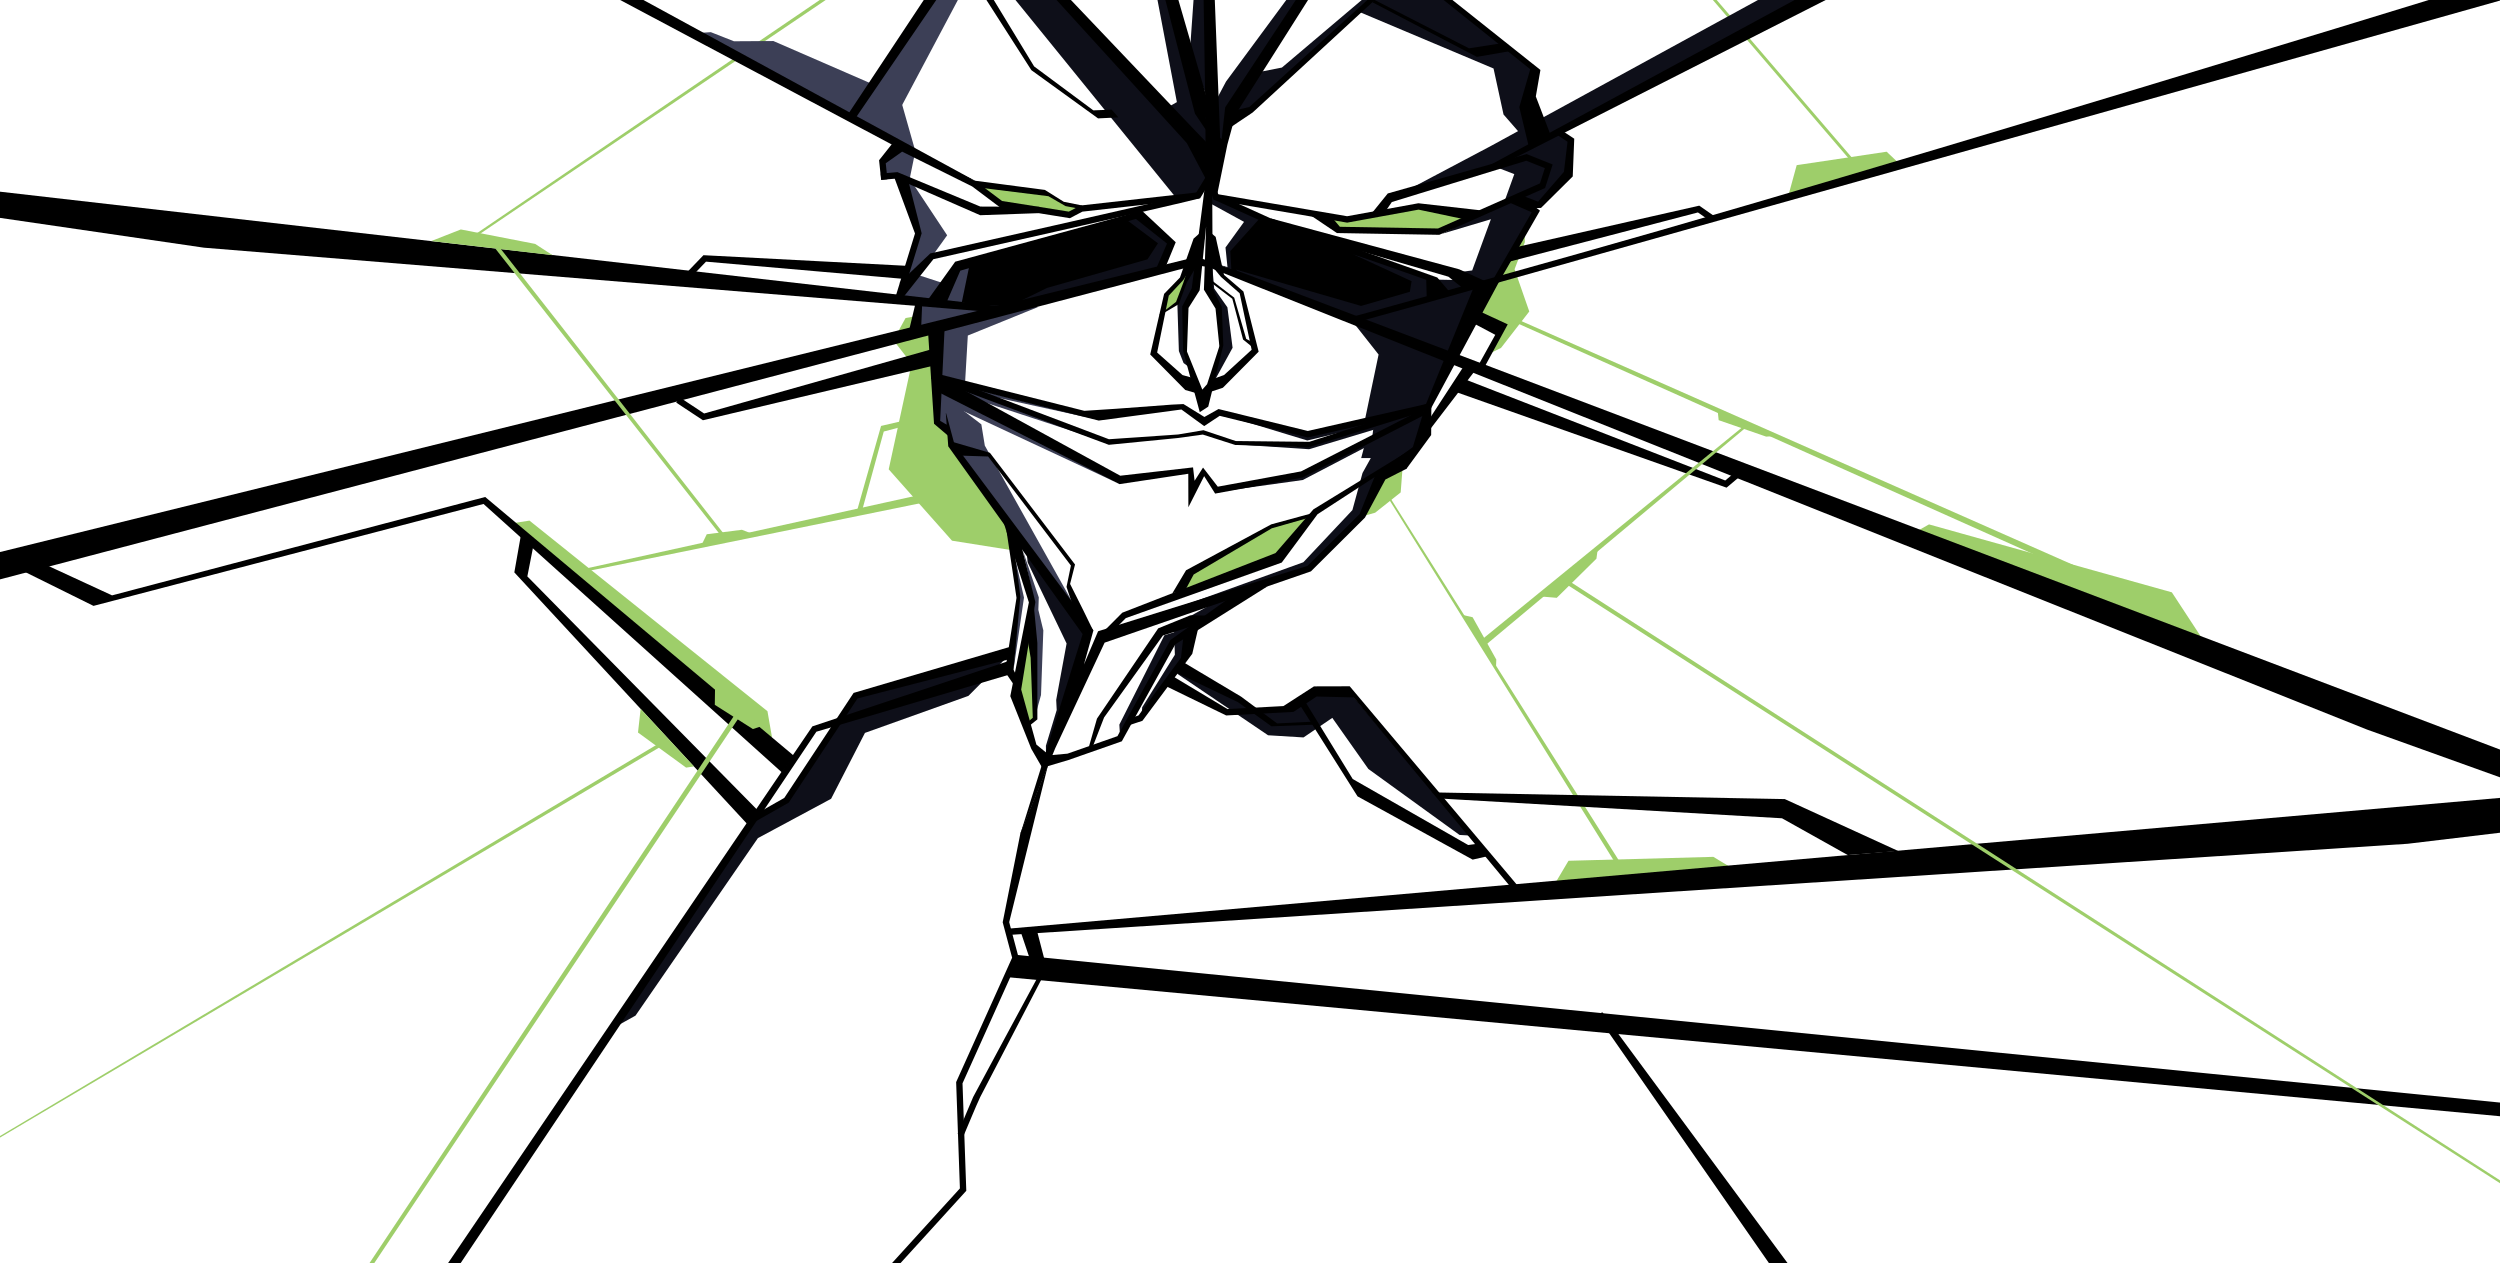
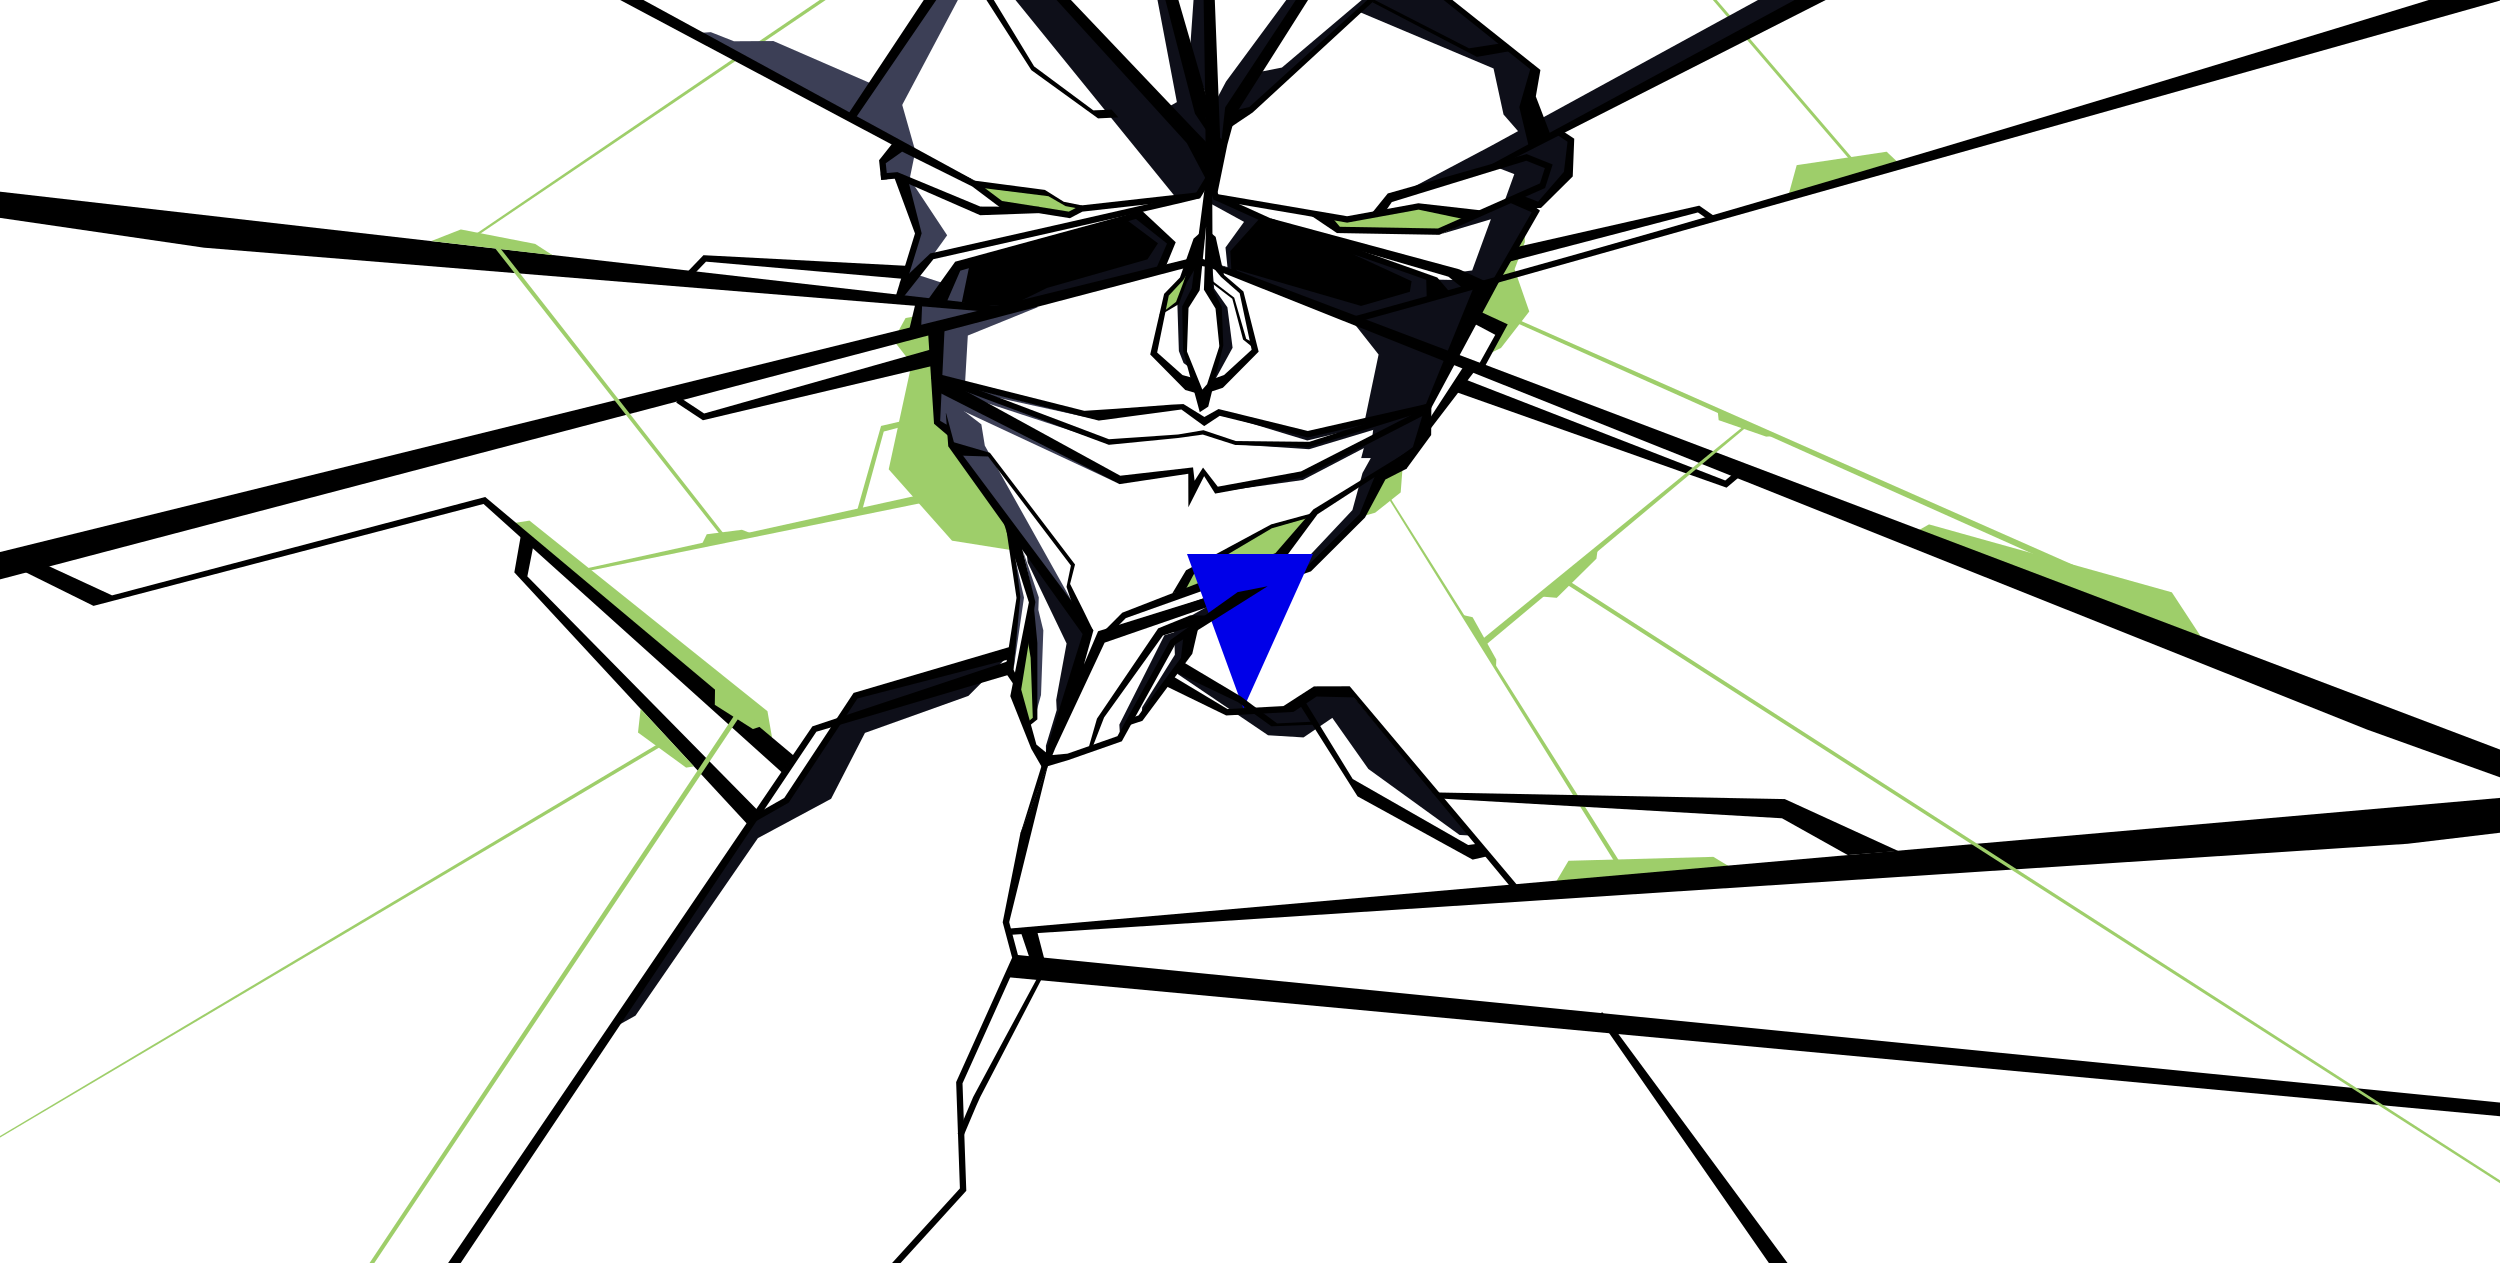
<svg xmlns="http://www.w3.org/2000/svg" width="1980" height="1000" viewBox="0 0 523.875 264.583" version="1.1" id="svg5">
  <defs id="defs2" />
  <g id="layer9" style="display:inline" ref="bottom_green">
    <path style="font-variation-settings:normal;opacity:1;vector-effect:none;fill:#9ece6a;fill-opacity:1;stroke:none;stroke-width:1.323;stroke-linecap:butt;stroke-linejoin:miter;stroke-miterlimit:4;stroke-dasharray:none;stroke-dashoffset:0;stroke-opacity:1;-inkscape-stroke:none;stop-color:#000000;stop-opacity:1" d="m 191.897,66.255 -2.135,0.388 -2.559,4.648 3.835,4.906 -4.81,22.153 13.267,14.951 12.531,1.993 -0.867,-6.181 -12.23,-16.092 -0.187,-3.022 -2.455,-1.709 -0.627,-20.132 -3.93,1.093 z" id="path85822" />
    <path style="font-variation-settings:normal;opacity:1;vector-effect:none;fill:#9ece6a;fill-opacity:1;stroke:none;stroke-width:1.323;stroke-linecap:butt;stroke-linejoin:miter;stroke-miterlimit:4;stroke-dasharray:none;stroke-dashoffset:0;stroke-opacity:1;-inkscape-stroke:none;stop-color:#000000;stop-opacity:1" d="m 107.399,109.645 3.552,-0.551 49.872,39.941 0.95,5.466 -2.843,0.139 z" id="path88011" />
    <path style="font-variation-settings:normal;opacity:1;vector-effect:none;fill:#9ece6a;fill-opacity:1;stroke:none;stroke-width:1.323;stroke-linecap:butt;stroke-linejoin:miter;stroke-miterlimit:4;stroke-dasharray:none;stroke-dashoffset:0;stroke-opacity:1;-inkscape-stroke:none;stop-color:#000000;stop-opacity:1" d="m 192.03,103.865 -69.778,15.38 1.137,0.377 70.355,-14.354 z" id="path88013" />
    <path style="font-variation-settings:normal;opacity:1;vector-effect:none;fill:#9ece6a;fill-opacity:1;stroke:none;stroke-width:1.323;stroke-linecap:butt;stroke-linejoin:miter;stroke-miterlimit:4;stroke-dasharray:none;stroke-dashoffset:0;stroke-opacity:1;-inkscape-stroke:none;stop-color:#000000;stop-opacity:1" d="m 319.501,48.418 -9.636,17.194 5.603,2.57 -3.08,5.776 2.139,-1.043 5.933,-7.645 -3.083,-8.842 2.153,-5.672 z" id="path90638" />
    <path style="font-variation-settings:normal;opacity:1;vector-effect:none;fill:#9ece6a;fill-opacity:1;stroke:none;stroke-width:1.323;stroke-linecap:butt;stroke-linejoin:miter;stroke-miterlimit:4;stroke-dasharray:none;stroke-dashoffset:0;stroke-opacity:1;-inkscape-stroke:none;stop-color:#000000;stop-opacity:1" d="m 400.972,111.714 3.252,-1.827 50.888,14.236 8.248,12.583 z" id="path90640" />
    <path style="font-variation-settings:normal;opacity:1;vector-effect:none;fill:#9ece6a;fill-opacity:1;stroke:none;stroke-width:1.323;stroke-linecap:butt;stroke-linejoin:miter;stroke-miterlimit:4;stroke-dasharray:none;stroke-dashoffset:0;stroke-opacity:1;-inkscape-stroke:none;stop-color:#000000;stop-opacity:1" d="M 317.986,66.923 438.057,119.971 428.97,117.409 317.491,67.534 Z" id="path90642" />
    <path style="font-variation-settings:normal;opacity:1;vector-effect:none;fill:#9ece6a;fill-opacity:1;stroke:none;stroke-width:1.323;stroke-linecap:butt;stroke-linejoin:miter;stroke-miterlimit:4;stroke-dasharray:none;stroke-dashoffset:0;stroke-opacity:1;-inkscape-stroke:none;stop-color:#000000;stop-opacity:1" d="m 189.015,88.227 -4.388,1.026 -5.101,17.994 1.122,-0.257 4.544,-16.564 3.683,-0.97 z" id="path90757" />
    <path style="font-variation-settings:normal;opacity:1;vector-effect:none;fill:#9ece6a;fill-opacity:1;stroke:none;stroke-width:1.323;stroke-linecap:butt;stroke-linejoin:miter;stroke-miterlimit:4;stroke-dasharray:none;stroke-dashoffset:0;stroke-opacity:1;-inkscape-stroke:none;stop-color:#000000;stop-opacity:1" d="m 285.427,108.201 4.292,-8.491 4.206,-1.879 -0.413,5.353 -5.357,4.259 z" id="path92800" />
    <path style="font-variation-settings:normal;opacity:1;vector-effect:none;fill:#9ece6a;fill-opacity:1;stroke:none;stroke-width:1.323;stroke-linecap:butt;stroke-linejoin:miter;stroke-miterlimit:4;stroke-dasharray:none;stroke-dashoffset:0;stroke-opacity:1;-inkscape-stroke:none;stop-color:#000000;stop-opacity:1" d="m 325.604,185.556 37.605,-3.476 -4.18,-2.528 -30.351,0.824 z" id="path92802" />
    <path style="font-variation-settings:normal;opacity:1;vector-effect:none;fill:#9ece6a;fill-opacity:1;stroke:none;stroke-width:1.323;stroke-linecap:butt;stroke-linejoin:miter;stroke-miterlimit:4;stroke-dasharray:none;stroke-dashoffset:0;stroke-opacity:1;-inkscape-stroke:none;stop-color:#000000;stop-opacity:1" d="m 290.393,103.552 48.101,77.314 1.005,-0.135 -48.828,-77.431 z" id="path92804" />
    <path style="font-variation-settings:normal;opacity:1;vector-effect:none;fill:#9ece6a;fill-opacity:1;stroke:none;stroke-width:1.323;stroke-linecap:butt;stroke-linejoin:miter;stroke-miterlimit:4;stroke-dasharray:none;stroke-dashoffset:0;stroke-opacity:1;-inkscape-stroke:none;stop-color:#000000;stop-opacity:1" d="m 278.353,45.589 2.147,2.51 20.836,0.278 5.892,-2.465 -9.714,-2.536 -15.753,2.725 z" id="path112173" />
    <path style="font-variation-settings:normal;opacity:1;vector-effect:none;fill:#9ece6a;fill-opacity:1;stroke:none;stroke-width:1.323;stroke-linecap:butt;stroke-linejoin:miter;stroke-miterlimit:4;stroke-dasharray:none;stroke-dashoffset:0;stroke-opacity:1;-inkscape-stroke:none;stop-color:#000000;stop-opacity:1" d="m 226.107,43.434 -3.109,-0.733 -3.698,-2.171 -14.502,-1.787 5.07,4.084 14.163,1.874 z" id="path114037" />
    <path style="font-variation-settings:normal;opacity:1;vector-effect:none;fill:#9ece6a;fill-opacity:1;stroke:none;stroke-width:1.323;stroke-linecap:butt;stroke-linejoin:miter;stroke-miterlimit:4;stroke-dasharray:none;stroke-dashoffset:0;stroke-opacity:1;-inkscape-stroke:none;stop-color:#000000;stop-opacity:1" d="m 243.783,65.082 0.724,-3.468 3.305,-3.17 1.158,-1.904 -2.268,7.054 -2.942,1.908 z" id="path114152" />
    <path style="font-variation-settings:normal;opacity:1;vector-effect:none;fill:#9ece6a;fill-opacity:1;stroke:none;stroke-width:1.323;stroke-linecap:butt;stroke-linejoin:miter;stroke-miterlimit:4;stroke-dasharray:none;stroke-dashoffset:0;stroke-opacity:1;-inkscape-stroke:none;stop-color:#000000;stop-opacity:1" d="m 215.8,132.302 -2.575,12.627 2.18,6.723 1.587,-1.171 -0.301,-13.282 z" id="path115047" />
    <path style="font-variation-settings:normal;opacity:1;vector-effect:none;fill:#9ece6a;fill-opacity:1;stroke:none;stroke-width:1.323;stroke-linecap:butt;stroke-linejoin:miter;stroke-miterlimit:4;stroke-dasharray:none;stroke-dashoffset:0;stroke-opacity:1;-inkscape-stroke:none;stop-color:#000000;stop-opacity:1" d="m 247.773,124.057 1.579,-4.331 17.116,-9.392 7.74,-2.147 -6.262,8.392 z" id="path115952" />
    <path style="font-variation-settings:normal;opacity:1;vector-effect:none;fill:#9ece6a;fill-opacity:1;stroke:none;stroke-width:1.323;stroke-linecap:butt;stroke-linejoin:miter;stroke-miterlimit:4;stroke-dasharray:none;stroke-dashoffset:0;stroke-opacity:1;-inkscape-stroke:none;stop-color:#000000;stop-opacity:1" d="m 252.163,-59.97 0.449,21.01 -4.486,-5.056 -2.087,-13.498 z" id="path11894" />
    <path style="font-variation-settings:normal;opacity:1;vector-effect:none;fill:#9ece6a;fill-opacity:1;stroke:none;stroke-width:1.323;stroke-linecap:butt;stroke-linejoin:miter;stroke-miterlimit:4;stroke-dasharray:none;stroke-dashoffset:0;stroke-opacity:1;-inkscape-stroke:none;stop-color:#000000;stop-opacity:1" d="M 248.582,-52.25 98.934,49.547 99.532,49.712 248.578,-51.112 Z" id="path11896" />
    <path style="font-variation-settings:normal;opacity:1;vector-effect:none;fill:#9ece6a;fill-opacity:1;stroke:none;stroke-width:1.323;stroke-linecap:butt;stroke-linejoin:miter;stroke-miterlimit:4;stroke-dasharray:none;stroke-dashoffset:0;stroke-opacity:1;-inkscape-stroke:none;stop-color:#000000;stop-opacity:1" d="m 304.659,-48.086 11.351,-17.52 0.676,3.51 -6.783,15.203 z" id="path13188" />
    <path style="font-variation-settings:normal;opacity:1;vector-effect:none;fill:#9ece6a;fill-opacity:1;stroke:none;stroke-width:1.323;stroke-linecap:butt;stroke-linejoin:miter;stroke-miterlimit:4;stroke-dasharray:none;stroke-dashoffset:0;stroke-opacity:1;-inkscape-stroke:none;stop-color:#000000;stop-opacity:1" d="m 374.683,41.225 23.449,-6.799 -2.787,-2.636 -18.847,2.817 z" id="path13190" />
    <path style="font-variation-settings:normal;opacity:1;vector-effect:none;fill:#9ece6a;fill-opacity:1;stroke:none;stroke-width:1.323;stroke-linecap:butt;stroke-linejoin:miter;stroke-miterlimit:4;stroke-dasharray:none;stroke-dashoffset:0;stroke-opacity:1;-inkscape-stroke:none;stop-color:#000000;stop-opacity:1" d="m 312.117,-55.05 c 0.129,0.699 75.588,88.625 75.588,88.625 l 0.698,-0.149 -76.101,-88.718 z" id="path13192" />
  </g>
  <g id="layer11" style="display:inline" ref="black">
    <path style="font-variation-settings:normal;display:inline;opacity:1;vector-effect:none;fill:#000000;fill-opacity:1;stroke:none;stroke-width:1.323;stroke-linecap:butt;stroke-linejoin:miter;stroke-miterlimit:4;stroke-dasharray:none;stroke-dashoffset:0;stroke-opacity:1;-inkscape-stroke:none;stop-color:#000000;stop-opacity:1" d="m 197.459,62.743 2.763,-7.196 38.266,-10.626 6.818,5.853 -2.106,5.799 -33.187,8.188 z" id="path175253" />
    <path style="font-variation-settings:normal;opacity:1;vector-effect:none;fill:#000000;fill-opacity:1;stroke:none;stroke-width:1.323;stroke-linecap:butt;stroke-linejoin:miter;stroke-miterlimit:4;stroke-dasharray:none;stroke-dashoffset:0;stroke-opacity:1;-inkscape-stroke:none;stop-color:#000000;stop-opacity:1" d="m 264.891,46.033 -6.542,6.571 0.807,5.393 25.029,9.561 16.956,-5.313 -0.646,-3.93 z" id="path175483" />
  </g>
  <g id="layer3" style="display:inline" ref="dark_shadow">
    <path style="font-variation-settings:normal;opacity:1;vector-effect:none;fill:#0e0f19;fill-opacity:1;stroke:none;stroke-width:1.323;stroke-linecap:butt;stroke-linejoin:miter;stroke-miterlimit:4;stroke-dasharray:none;stroke-dashoffset:0;stroke-opacity:1;-inkscape-stroke:none;stop-color:#000000;stop-opacity:1" d="m 231.093,132.98 43.176,-14.102 11.61,-11.154 3.449,-8.519 4.491,-2.365 0.678,0.083 1.952,-2.358 2.879,-9.748 10.559,-25.227 4.078,-1.276 7.633,-13.705 -1.285,-2.102 2.459,0.31 5.374,-5.884 0.901,-7.655 -2.354,-1.778 91.65,-47.158 -13.822,-0.097 -92.035,50.305 -20.798,11.003 22.072,-6.437 3.559,1.372 -2.066,5.744 -13.105,6.77 10.264,-3.061 -3.916,10.729 -4.503,0.588 1.868,1.435 -5.418,-0.111 -16.926,-5.321 12.282,5.66 -0.363,2.223 -10.225,2.964 -29.882,-8.68 27.76,11.515 5.794,7.353 -3.004,14.334 1.938,0.915 -0.389,2.966 -1.18,-0.328 -1.01,3.803 h 2.014 l -1.736,3.127 -2.121,7.776 -10.28,10.931 z" id="path18283" />
    <path style="font-variation-settings:normal;opacity:1;vector-effect:none;fill:#0e0f19;fill-opacity:1;stroke:none;stroke-width:1.323;stroke-linecap:butt;stroke-linejoin:miter;stroke-miterlimit:4;stroke-dasharray:none;stroke-dashoffset:0;stroke-opacity:1;-inkscape-stroke:none;stop-color:#000000;stop-opacity:1" d="m 253.959,38.113 1.374,3.271 9.498,5.087 -6.577,6.804 0.412,4.032 -1.369,-0.561 -0.497,-4.88 3.888,-5.373 -6.721,-3.677 z" id="path22156" />
    <path style="font-variation-settings:normal;opacity:1;vector-effect:none;fill:#0e0f19;fill-opacity:1;stroke:none;stroke-width:1.323;stroke-linecap:butt;stroke-linejoin:miter;stroke-miterlimit:4;stroke-dasharray:none;stroke-dashoffset:0;stroke-opacity:1;-inkscape-stroke:none;stop-color:#000000;stop-opacity:1" d="m 257.774,24.679 3.933,-1.907 61.967,-55.214 -55.048,46.598 -6.026,1.18 z" id="path22271" />
    <path style="font-variation-settings:normal;opacity:1;vector-effect:none;fill:#0e0f19;fill-opacity:1;stroke:none;stroke-width:1.323;stroke-linecap:butt;stroke-linejoin:miter;stroke-miterlimit:4;stroke-dasharray:none;stroke-dashoffset:0;stroke-opacity:1;-inkscape-stroke:none;stop-color:#000000;stop-opacity:1" d="m 256.265,32.564 1.293,-9.892 41.114,-62.124 -41.754,56.535 -3.22,6.06 z" id="path22273" />
    <path style="font-variation-settings:normal;opacity:1;vector-effect:none;fill:#0e0f19;fill-opacity:1;stroke:none;stroke-width:1.323;stroke-linecap:butt;stroke-linejoin:miter;stroke-miterlimit:4;stroke-dasharray:none;stroke-dashoffset:0;stroke-opacity:1;-inkscape-stroke:none;stop-color:#000000;stop-opacity:1" d="M 254.12,23.33 252.937,-40.339 249.309,11.325 Z" id="path22275" />
    <path style="font-variation-settings:normal;opacity:1;vector-effect:none;fill:#0e0f19;fill-opacity:1;stroke:none;stroke-width:1.323;stroke-linecap:butt;stroke-linejoin:miter;stroke-miterlimit:4;stroke-dasharray:none;stroke-dashoffset:0;stroke-opacity:1;-inkscape-stroke:none;stop-color:#000000;stop-opacity:1" d="m 254.171,31.294 -0.281,-7.205 -2.938,-2.519 -15.539,-59.207 11.2,59.035 -2.597,1.466 z" id="path22277" />
    <path style="font-variation-settings:normal;opacity:1;vector-effect:none;fill:#0e0f19;fill-opacity:1;stroke:none;stroke-width:1.323;stroke-linecap:butt;stroke-linejoin:miter;stroke-miterlimit:4;stroke-dasharray:none;stroke-dashoffset:0;stroke-opacity:1;-inkscape-stroke:none;stop-color:#000000;stop-opacity:1" d="m 194.441,-30.903 57.784,62.398 1.862,6.164 -3.464,3.61 -3.783,0.669 -43.449,-53.52 -1.31,-7.104 -6.806,-8.752 z" id="path22279" />
    <path style="font-variation-settings:normal;opacity:1;vector-effect:none;fill:#0e0f19;fill-opacity:1;stroke:none;stroke-width:1.323;stroke-linecap:butt;stroke-linejoin:miter;stroke-miterlimit:4;stroke-dasharray:none;stroke-dashoffset:0;stroke-opacity:1;-inkscape-stroke:none;stop-color:#000000;stop-opacity:1" d="m 209.368,65.254 33.751,-8.606 2.483,-5.966 -7.245,-5.865 -2.698,0.933 6.994,5.235 -2.199,3.358 -21.043,5.99 z" id="path22394" />
    <path style="font-variation-settings:normal;opacity:1;vector-effect:none;fill:#0e0f19;fill-opacity:1;stroke:none;stroke-width:1.323;stroke-linecap:butt;stroke-linejoin:miter;stroke-miterlimit:4;stroke-dasharray:none;stroke-dashoffset:0;stroke-opacity:1;-inkscape-stroke:none;stop-color:#000000;stop-opacity:1" d="m 251.271,56.705 -0.858,4.419 -2.204,3.374 0.104,8.754 1.048,3.84 -1.347,-1.024 -0.98,-2.5 -0.327,-10.164 2.246,-5.48 1.479,-3.146 z" id="path52286" />
    <path style="font-variation-settings:normal;opacity:1;vector-effect:none;fill:#0e0f19;fill-opacity:1;stroke:none;stroke-width:1.323;stroke-linecap:butt;stroke-linejoin:miter;stroke-miterlimit:4;stroke-dasharray:none;stroke-dashoffset:0;stroke-opacity:1;-inkscape-stroke:none;stop-color:#000000;stop-opacity:1" d="m 253.572,50.675 c 0.066,0.357 0.859,9.782 0.859,9.782 l 2.773,3.944 1.086,8.473 -4.422,8.072 1.76,-8.571 -0.429,-7.957 -1.66,-3.119 z" id="path77200" />
    <path style="font-variation-settings:normal;opacity:1;vector-effect:none;fill:#0e0f19;fill-opacity:1;stroke:none;stroke-width:1.323;stroke-linecap:butt;stroke-linejoin:miter;stroke-miterlimit:4;stroke-dasharray:none;stroke-dashoffset:0;stroke-opacity:1;-inkscape-stroke:none;stop-color:#000000;stop-opacity:1" d="m 258.916,125.647 -10.312,7.83 -0.536,4.814 -8.86,11.867 0.135,-1.946 6.85,-10.999 -0.186,-6.197 9.38,-5.238 z" id="path79670" />
    <path style="font-variation-settings:normal;opacity:1;vector-effect:none;fill:#0e0f19;fill-opacity:1;stroke:none;stroke-width:1.323;stroke-linecap:butt;stroke-linejoin:miter;stroke-miterlimit:4;stroke-dasharray:none;stroke-dashoffset:0;stroke-opacity:1;-inkscape-stroke:none;stop-color:#000000;stop-opacity:1" d="m 251.487,130.788 -5.842,3.799 -10.956,19.484 -0.129,-2.228 9.438,-18.721 z" id="path79785" />
    <path style="font-variation-settings:normal;opacity:1;vector-effect:none;fill:#0e0f19;fill-opacity:1;stroke:none;stroke-width:1.323;stroke-linecap:butt;stroke-linejoin:miter;stroke-miterlimit:4;stroke-dasharray:none;stroke-dashoffset:0;stroke-opacity:1;-inkscape-stroke:none;stop-color:#000000;stop-opacity:1" d="m 219.215,159.699 8.219,-26.984 -12.266,-16.685 0.172,1.806 8.165,17.008 -2.179,11.821 0.107,2.122 -2.263,7.484 z" id="path79900" />
    <path style="font-variation-settings:normal;opacity:1;vector-effect:none;fill:#0e0f19;fill-opacity:1;stroke:none;stroke-width:1.323;stroke-linecap:butt;stroke-linejoin:miter;stroke-miterlimit:4;stroke-dasharray:none;stroke-dashoffset:0;stroke-opacity:1;-inkscape-stroke:none;stop-color:#000000;stop-opacity:1" d="m 297.935,86.529 -24.951,13.34 -17.285,3.127 17.294,-2.41 24.496,-12.787 z" id="path82006" />
    <path style="font-variation-settings:normal;opacity:1;vector-effect:none;fill:#0e0f19;fill-opacity:1;stroke:none;stroke-width:1.323;stroke-linecap:butt;stroke-linejoin:miter;stroke-miterlimit:4;stroke-dasharray:none;stroke-dashoffset:0;stroke-opacity:1;-inkscape-stroke:none;stop-color:#000000;stop-opacity:1" d="m 298.047,85.818 -24.049,7.796 -14.967,-0.49 15.289,1.013 23.486,-7.085 z" id="path82008" />
    <path style="font-variation-settings:normal;opacity:1;vector-effect:none;fill:#0e0f19;fill-opacity:1;stroke:none;stroke-width:1.323;stroke-linecap:butt;stroke-linejoin:miter;stroke-miterlimit:4;stroke-dasharray:none;stroke-dashoffset:0;stroke-opacity:1;-inkscape-stroke:none;stop-color:#000000;stop-opacity:1" d="m 298.067,84.85 c -0.537,0.178 -23.325,6.265 -23.325,6.265 l -18.354,-4.146 17.555,5.335 21.734,-5.22 1.948,-2.059 v 0 z" id="path82010" />
    <path style="font-variation-settings:normal;opacity:1;vector-effect:none;fill:#0e0f19;fill-opacity:1;stroke:none;stroke-width:1.323;stroke-linecap:butt;stroke-linejoin:miter;stroke-miterlimit:4;stroke-dasharray:none;stroke-dashoffset:0;stroke-opacity:1;-inkscape-stroke:none;stop-color:#000000;stop-opacity:1" d="m 247.668,140.118 11.693,6.628 3.544,2.263 7.932,-0.398 5.229,-3.556 6.919,0.194 25.222,29.846 -2.362,-0.132 -19.107,-13.828 -7.554,-10.706 -6.033,4.101 -7.428,-0.455 -19.086,-12.92 z" id="path82829" />
    <path style="font-variation-settings:normal;opacity:1;vector-effect:none;fill:#0e0f19;fill-opacity:1;stroke:none;stroke-width:1.323;stroke-linecap:butt;stroke-linejoin:miter;stroke-miterlimit:4;stroke-dasharray:none;stroke-dashoffset:0;stroke-opacity:1;-inkscape-stroke:none;stop-color:#000000;stop-opacity:1" d="m 211.563,137.154 c -1.311,0.135 -32.765,8.704 -32.765,8.704 l -13.9,21.813 -6.758,3.713 -30.207,44.35 5.236,-2.91 25.65,-37.198 15.335,-8.238 7.098,-13.811 21.676,-7.753 z" id="path83562" />
    <path style="font-variation-settings:normal;opacity:1;vector-effect:none;fill:#0e0f19;fill-opacity:1;stroke:none;stroke-width:1.323;stroke-linecap:butt;stroke-linejoin:miter;stroke-miterlimit:4;stroke-dasharray:none;stroke-dashoffset:0;stroke-opacity:1;-inkscape-stroke:none;stop-color:#000000;stop-opacity:1" d="m 253.88,-30.845 16.415,0.358 6.085,10.322 8.236,2.59 c 0,0 -3.323,4.144 -2.755,4.846 0.569,0.702 10.668,7.561 10.668,7.561 l 1.779,-1.883 26.989,21.456 -1.506,7.144 1.143,6.994 -1.626,0.315 -4.244,-4.866 -2.094,-9.64 -28.47,-11.998 2.941,-2.703 -7.946,-8.617 -0.409,-6.719 -6.506,-3.042 -4.475,-9.481 -14.511,-1.225 z" id="path10232" />
  </g>
  <g id="layer8" style="display:inline" ref="light_shadow">
    <path style="font-variation-settings:normal;opacity:1;vector-effect:none;fill:#3c3f56;fill-opacity:1;stroke:none;stroke-width:1.323;stroke-linecap:butt;stroke-linejoin:miter;stroke-miterlimit:4;stroke-dasharray:none;stroke-dashoffset:0;stroke-opacity:1;-inkscape-stroke:none;stop-color:#000000;stop-opacity:1" d="m 144.53,7.031 43.985,23.56 -3.534,3.307 0.177,2.724 2.993,0.722 4.152,11.8 -4.501,13.327 4.77,1.507 -1.019,5.287 4.889,-0.117 0.14,19.649 2.042,1.728 0.566,2.454 28.668,38.83 -21.492,-38.435 -0.724,-4.45 -3.753,-2.87 0.917,-15.743 14.71,-5.97 c -6.205,-0.109 -16.073,-0.506 -16.073,-0.506 l 1.741,-8.428 -3.461,1.692 -1.251,2.504 -5.986,-1.943 5.99,-8.356 -7.85,-11.844 1.184,-5.78 L 188.526,20.104 162.062,8.597 153.799,8.648 148.954,6.738 Z" id="path24451" />
    <path style="font-variation-settings:normal;opacity:1;vector-effect:none;fill:#3c3f56;fill-opacity:1;stroke:none;stroke-width:1.323;stroke-linecap:butt;stroke-linejoin:miter;stroke-miterlimit:4;stroke-dasharray:none;stroke-dashoffset:0;stroke-opacity:1;-inkscape-stroke:none;stop-color:#000000;stop-opacity:1" d="m 212.742,117.09 1.834,8.142 -2.231,15.319 1.082,-16.004 z" id="path80871" />
    <path style="font-variation-settings:normal;opacity:1;vector-effect:none;fill:#3c3f56;fill-opacity:1;stroke:none;stroke-width:1.323;stroke-linecap:butt;stroke-linejoin:miter;stroke-miterlimit:4;stroke-dasharray:none;stroke-dashoffset:0;stroke-opacity:1;-inkscape-stroke:none;stop-color:#000000;stop-opacity:1" d="m 214.325,115.359 2.427,10.803 -0.412,2.579 0.541,6.533 0.058,14.71 1.205,-4.341 0.487,-13.534 -1.045,-4.319 0.093,-2.608 z" id="path80873" />
    <path style="font-variation-settings:normal;opacity:1;vector-effect:none;fill:#3c3f56;fill-opacity:1;stroke:none;stroke-width:1.323;stroke-linecap:butt;stroke-linejoin:miter;stroke-miterlimit:4;stroke-dasharray:none;stroke-dashoffset:0;stroke-opacity:1;-inkscape-stroke:none;stop-color:#000000;stop-opacity:1" d="M 200.115,85.318 234.517,101.378 197.76,82.18 Z" id="path81101" />
    <path style="font-variation-settings:normal;opacity:1;vector-effect:none;fill:#3c3f56;fill-opacity:1;stroke:none;stroke-width:1.323;stroke-linecap:butt;stroke-linejoin:miter;stroke-miterlimit:4;stroke-dasharray:none;stroke-dashoffset:0;stroke-opacity:1;-inkscape-stroke:none;stop-color:#000000;stop-opacity:1" d="m 201.089,81.366 31.428,11.536 -30.216,-9.911 z" id="path81136" />
    <path style="font-variation-settings:normal;opacity:1;vector-effect:none;fill:#3c3f56;fill-opacity:1;stroke:none;stroke-width:1.323;stroke-linecap:butt;stroke-linejoin:miter;stroke-miterlimit:4;stroke-dasharray:none;stroke-dashoffset:0;stroke-opacity:1;-inkscape-stroke:none;stop-color:#000000;stop-opacity:1" d="M 204.32,81.531 230.298,88 207.201,82.942 Z" id="path81171" />
    <path style="font-variation-settings:normal;opacity:1;vector-effect:none;fill:#3c3f56;fill-opacity:1;stroke:none;stroke-width:1.323;stroke-linecap:butt;stroke-linejoin:miter;stroke-miterlimit:4;stroke-dasharray:none;stroke-dashoffset:0;stroke-opacity:1;-inkscape-stroke:none;stop-color:#000000;stop-opacity:1" d="m 178.246,24.989 26.72,-39.85 5.911,0.923 13.734,-6.989 4.091,-8.197 7.356,-5.553 0.362,2.041 -5.199,5.682 -1.498,10.115 -23.768,6.975 -20.169,38.01 z" id="path10528" />
  </g>
  <g id="layer2" style="display:inline" ref="head">
    <path style="color:#000000;fill:#000000;-inkscape-stroke:none" d="m 308.958,59.844 -10.144,24.826 -24.773,5.641 -18.699,-4.598 -2.96,1.664 -4.388,-2.707 c 0,0 -1.683,0.067 -2.414,0.117 -3.964,0.28 -7.571,0.552 -11.666,0.867 l -0.072,0.004 -6.622,0.43 -31.726,-7.994 -0.32,1.283 35.068,8.756 17.324,-2.323 4.766,3.477 3.256,-2.15 18.441,4.533 25.715,-5.855 14.4,-26.793 z" id="path4976" />
    <path style="color:#000000;fill:#000000;-inkscape-stroke:none" d="m 195.525,78.102 -0.385,1.266 37.212,13.843 14.404,-1.418 5.291,-0.731 6.803,2.181 15.285,0.502 25.31,-7.861 -0.334,-1.281 -24.751,7.982 -15.416,-0.168 -6.761,-2.266 -5.306,0.893 -14.499,0.997 z" id="path5186" />
    <path style="color:#000000;fill:#000000;-inkscape-stroke:none" d="m 196.775,78.88 -1.247,2.724 39.066,19.845 14.41,-2.17 0.021,7.016 3.303,-6.524 2.303,3.66 18.336,-3.369 25.764,-13.23 -0.628,-1.082 -25.47,13.03 -17.447,3.205 -3.09,-4.004 -1.77,2.768 -0.324,-2.809 -15.249,1.745 z" id="path5512" />
    <path style="color:#000000;fill:#000000;-inkscape-stroke:none" d="m 298.619,85.238 -2.715,8.959 -2.277,3.295 1.066,0.781 5.207,-7.109 0.041,-5.918 z" id="path5808" />
    <path style="color:#000000;fill:#000000;-inkscape-stroke:none" d="m 198.269,86.629 -0.072,-0.047 0.508,6.945 28.154,39.357 -13.105,42.072 7.356,-18.135 10.363,-22.154 43.232,-14.938 11.326,-11.268 4.277,-7.982 4.351,-2.216 2.448,-5.312 -8.789,6.287 -3.412,8.477 -10.92,10.863 -43.881,13.701 -2.969,6.98 1.989,-7.156 -29.129,-39.045 z" id="path6097" />
    <path style="color:#000000;fill:#000000;-inkscape-stroke:none" d="m 188.051,36.07 -3.5,0.303 0.113,1.318 3.166,-0.273 17.564,7.68 12.246,-0.432 6.551,1.057 2.627,-1.373 24.652,-2.77 2.406,-3.947 -1.129,-0.688 -2.07,3.393 -24.252,2.725 -2.457,1.283 -6.246,-1.006 -12.305,-0.056 z" id="path8517" />
    <path style="color:#000000;fill:#000000;-inkscape-stroke:none" d="m 187.367,29.597 -3.158,3.98 0.436,4.123 1.316,-0.139 -0.354,-3.352 3.436,-2.432 14.68,7.295 5.727,4.305 8.131,1.279 0.205,-1.307 -7.805,-1.229 -5.561,-4.18 z" id="path8636" />
    <path style="color:#000000;fill:#000000;-inkscape-stroke:none" d="m 204.16,37.852 -0.178,1.311 15.705,1.95 3.597,2.075 3.562,0.685 -0.08,-0.811 -3.845,-0.775 -3.969,-2.491 z" id="path8638" />
    <path style="color:#000000;fill:#000000;-inkscape-stroke:none" d="m 318.193,40.684 -2.582,1.465 5.364,2.335 -7.979,13.877 1.148,0.66 8.555,-14.883 z" id="path9703" />
    <path style="color:#000000;fill:#000000;-inkscape-stroke:none" d="m 221.703,-86.954 -0.173,-0.173 28.869,110.936 0.064,0.094 c 0.813,1.223 2.187,3.256 2.187,3.256 l 0.039,5.086 -0.041,5.104 1.324,0.016 c 0,0 0.029,-2.539 0.041,-5.113 0.006,-1.287 0.007,-2.584 -0.002,-3.58 -0.005,-0.498 -0.023,-1.236 -0.023,-1.236 l -1.348,-2.68 c 0,0 0.78,-2.52 0.722,-2.606 z" id="path9989" />
    <path style="color:#000000;fill:#000000;-inkscape-stroke:none" d="m 334.027,-94.975 -77.293,117.467 -0.812,7.312 -3.207,4.734 2.357,6.158 2.129,-10.422 1.719,-6.303 75.159,-118.706 z" id="path9991" />
    <path style="color:#000000;fill:#000000;-inkscape-stroke:none" d="m 250.86,-95.169 -0.155,-0.221 1.945,122.549 -0.023,7.57 4.082,-4.853 -1.027,-1.013 z" id="path9993" />
    <path style="color:#000000;fill:#000000;-inkscape-stroke:none" d="M 373.113,-78.445 261.779,22.432 l -4.106,0.934 -0.771,1.146 0.554,2.444 5.038,-3.385 L 373.069,-78.244 Z" id="path9995" />
    <path style="color:#000000;fill:#000000;-inkscape-stroke:none" d="m 155.908,-72.028 -0.103,-0.021 92.891,102.035 4.033,7.613 0.811,-7.035 -3.02,-3.114 z" id="path9997" />
    <path style="color:#000000;fill:#000000;-inkscape-stroke:none" d="m 190.331,37.862 -3.011,-0.889 4.418,11.953 -4.16,13.535 1.266,0.389 4.291,-13.963 z" id="path6692" />
    <path style="color:#000000;fill:#000000;-inkscape-stroke:none" d="m 250.771,53.804 -385.667,95.159 2.282,1.175 75.043,-13.603 308.241,-80.99 z" id="path16736" />
    <path style="color:#000000;fill:#000000;-inkscape-stroke:none" d="m 258.624,56.494 -5.815,-0.693 243.198,97.077 227.997,81.892 3.635,-0.433 z" id="path16851" />
    <path style="color:#000000;fill:#000000;-inkscape-stroke:none" d="m 253.93,37.121 -1.238,0.467 1.623,4.301 27.979,4.766 14.965,-2.727 10.055,2.112 2.977,-1.964 -13.076,-1.484 -14.928,2.719 -27,-4.6 z" id="path18400" />
    <path style="color:#000000;fill:#000000;-inkscape-stroke:none" d="m 319.91,32.285 -29.104,8.254 -3.393,4.199 2.782,-0.261 1.464,-2.142 28.178,-8.656 3.885,1.559 -1.025,3.186 -21.365,9.455 -20.557,-0.355 -2.471,-2.902 -3.902,0.344 5.754,3.87 21.445,0.371 22.174,-9.812 1.584,-4.924 z" id="path18435" />
    <path style="color:#000000;fill:#000000;-inkscape-stroke:none" d="m 327.599,27.552 -1.823,0.346 2.695,1.814 -0.75,6.295 -5.422,6.254 -4.105,-1.578 1.77,2.969 2.955,-0.084 6.649,-6.595 0.314,-7.907 z" id="path19013" />
    <path style="color:#000000;fill:#000000;-inkscape-stroke:none" d="m 255.072,40.697 -0.545,1.205 11.291,5.105 37.696,10.975 3.308,2.633 4.783,-1.53 -5.81,-2.644 -39.529,-10.684 z" id="path20300" />
    <path style="color:#000000;fill:#000000;-inkscape-stroke:none" d="m 237.801,44.551 -37.639,10.287 -5.693,7.938 3.787,0.793 2.973,-6.849 36.92,-10.892 z" id="path20505" />
    <path style="color:#000000;fill:#000000;-inkscape-stroke:none" d="m 266.264,45.76 -0.443,1.246 33.045,11.628 0.096,3.523 4.777,-1.021 -2.561,-2.988 z" id="path20620" />
    <path style="color:#000000;fill:#000000;-inkscape-stroke:none" d="m 239.084,43.961 -2.265,0.956 8.208,6.506 -0.247,-0.926 -2.903,6.703 2.396,-1.326 2.098,-5.111 z" id="path21887" />
    <path style="color:#000000;fill:#000000;-inkscape-stroke:none" d="m 263.79,45.956 -5.982,6.667 0.217,3.796 -7.255,-2.615 -0.466,1.7 5.856,0.945 3.014,0.668 -0.374,-3.547 6.582,-6.914 z" id="path22002" />
    <path style="color:#000000;fill:#000000;-inkscape-stroke:none" d="m 197.949,68.626 -3.449,1.362 1.225,18.812 3.195,2.719 -0.35,-2.418 -1.558,-0.91 z" id="path27130" />
    <path style="color:#000000;fill:#000000;-inkscape-stroke:none" d="m 307.053,76.242 -8.377,12.859 1.107,0.723 9.559,-12.484 z" id="path27833" />
    <path style="color:#000000;fill:#000000;-inkscape-stroke:none" d="m 583.839,-23.088 c 0,0 -168.071,52.304 -252.962,76.21 0,0 -11.111,3.119 -21.12,5.925 -5.278,1.48 -10.249,2.872 -13.124,3.674 -4.164,1.162 -7.46,2.077 -9.74,2.705 -1.14,0.314 -2.026,0.556 -2.639,0.721 -0.307,0.082 -0.546,0.145 -0.711,0.188 -0.083,0.021 -0.147,0.037 -0.189,0.047 -0.043,0.01 -0.102,0.017 -0.018,0.008 l 0.15,1.314 c 0.112,-0.013 0.116,-0.022 0.172,-0.035 0.056,-0.013 0.126,-0.03 0.213,-0.053 0.174,-0.045 0.415,-0.108 0.725,-0.191 0.618,-0.166 1.507,-0.408 2.648,-0.723 2.283,-0.629 5.58,-1.545 9.744,-2.707 8.329,-2.324 241.862,-68.092 241.862,-68.092 l 44.209,-18.112 z" id="path31732" />
    <path style="color:#000000;fill:#000000;-inkscape-stroke:none" d="m -125.705,25.758 1.965,1.821 166.481,24.324 168.5,13.774 1.856,-1.081 z" id="path32710" />
    <path style="color:#000000;fill:#000000;-inkscape-stroke:none" d="m 191.973,63.018 -1.857,7.783 2.832,-0.189 0.311,-7.287 z" id="path34009" />
    <path style="color:#000000;fill:#000000;-inkscape-stroke:none" d="m 308.824,64.668 -1.112,2.515 5.62,2.979 -3.99,7.178 1.156,0.643 5.447,-10.012 z" id="path35163" />
    <path style="color:#000000;fill:#000000;-inkscape-stroke:none" d="m -45.089,-98.084 0.162,0.672 30.259,20.461 206.74,110.001 12.348,4.891 z" id="path36710" />
    <path style="color:#000000;fill:#000000;-inkscape-stroke:none" d="m 533.78,-85.481 -223.851,121.321 2.686,-0.305 112.108,-56.947 108.828,-63.815 z" id="path36905" />
    <path style="color:#000000;fill:#000000;-inkscape-stroke:none" d="m 250.904,40.32 c -2.436,0.65 -16.449,3.854 -29.77,6.873 C 207.814,50.212 195.125,53.062 195.125,53.062 l -0.18,0.041 -6.387,6.076 0.285,3.67 6.748,-8.537 c 0.172,-0.039 12.605,-2.829 25.836,-5.828 13.322,-3.019 27.212,-6.19 29.816,-6.885 z" id="path55622" />
    <path style="color:#000000;display:inline;fill:#000000;-inkscape-stroke:none" d="m 195.269,73.17 -47.72,13.476 -5.115,-3.383 -0.73,1.104 5.594,3.697 48.258,-11.43 z" id="path51909" />
    <path style="color:#000000;display:inline;fill:#000000;-inkscape-stroke:none" d="m 306.457,79.285 -1.936,2.658 57.277,20.246 2.967,-2.492 -0.85,-1.012 -2.389,2.004 z" id="path52024" />
    <path style="color:#000000;display:inline;fill:#000000;-inkscape-stroke:none" d="m 356.078,43.096 -39.207,8.883 -0.8,2.909 39.729,-10.371 2.777,1.928 0.756,-1.086 z" id="path52139" />
    <path style="color:#000000;display:inline;fill:#000000;-inkscape-stroke:none" d="m 147.41,53.475 -3.379,3.514 0.955,0.916 2.957,-3.076 41.136,3.586 1.208,-2.698 z" id="path52141" />
    <path style="color:#000000;fill:#000000;-inkscape-stroke:none" d="m 296.538,93.672 -21.31,13.06 -7.949,9.168 -32.102,12.49 -4.059,4.072 0.938,0.934 3.859,-3.873 32.674,-11.639 7.506,-10.133 16.808,-10.925 z" id="path55657" />
    <path style="color:#000000;fill:#000000;-inkscape-stroke:none" d="m 274.773,107.594 -8.379,2.283 -17.857,9.623 -2.859,4.801 2.685,-0.607 1.771,-3.308 16.373,-9.684 8.565,-2.437 z" id="path55791" />
    <path style="color:#000000;fill:#000000;-inkscape-stroke:none" d="m 199.626,92.602 1.198,2.858 6.235,0.199 17.351,22.852 -0.922,4.475 1.555,4.643 0.769,2.168 3.304,2.425 -2.143,-4.399 -2.736,-5.459 1.034,-4.071 -17.838,-23.408 z" id="path55906" />
    <path style="color:#000000;display:inline;fill:#000000;-inkscape-stroke:none" d="m 252.695,37.391 -0.789,6.193 h 0.002 l -2.184,16.836 -2,3.787 0.191,9.303 3.498,12.859 1.774,-1.158 3.16,-12.859 -0.326,-8.031 -1.902,-3.924 -0.107,-22.924 z m 0.041,10.088 -0.455,13.225 2.429,3.947 0.811,7.909 -2.574,7.949 -1.001,1.134 -3.214,-7.973 0.321,-9.149 2.335,-3.695 z" id="path44870" />
    <path style="color:#000000;display:inline;fill:#000000;-inkscape-stroke:none" d="m 253.621,48.684 -0.857,1.008 0.781,0.664 0.035,4.924 2.281,2.751 3.905,3.417 2.515,11.843 -5.779,5.293 -2.528,0.904 -0.195,2.582 2.473,-0.816 7.496,-7.562 -3.188,-12.604 -4.068,-3.492 -1.486,-6.752 -0.266,-1.207 z" id="path46314" />
    <path style="color:#000000;display:inline;fill:#000000;-inkscape-stroke:none" d="m 251.641,48.648 -1.529,1.359 -2.85,8.146 -3.324,3.43 -2.912,12.701 7.346,7.438 2.352,0.68 -0.41,-3.106 -2.515,-0.7 -5.319,-4.723 2.437,-11.927 3.036,-3.263 3.031,-4.795 1.537,-4.25 z" id="path46562" />
    <path style="color:#000000;display:inline;fill:#000000;-inkscape-stroke:none" d="m 249.374,54.95 -1.388,4.234 -1.541,4.072 -3.461,2.663 -0.005,0.189 4.051,-2.388 1.658,-4.499 2.643,-4.441 z" id="path50927" />
    <path style="color:#000000;display:inline;fill:#000000;-inkscape-stroke:none" d="m 253.424,58.384 -0.248,0.372 5.055,3.852 2.252,8.537 2.172,1.762 0.258,-0.957 -1.771,-0.94 -2.514,-8.638 z" id="path51559" />
    <path style="color:#000000;fill:#000000;-inkscape-stroke:none" d="m 204.588,-16.619 -26.957,40.674 1.25,1.273 27.72,-40.564 z" id="path1423" />
    <path style="color:#000000;fill:#000000;-inkscape-stroke:none" d="m 235.83,-35.496 -10.828,8.689 -1.609,5.545 -14.328,7.27 0.913,1.661 16.797,-8.61 2.105,-6.932 7.851,-6.33 z" id="path1948" />
    <path style="color:#000000;fill:#000000;-inkscape-stroke:none" d="m 237.48,-32.014 0.574,1.702 15.518,3.799 0.538,-3.269 z" id="path1950" />
    <path style="color:#000000;fill:#000000;-inkscape-stroke:none" d="m 253.352,-31.891 0.2,1.703 15.55,0.071 6.188,10.692 8.026,2.184 -0.013,-0.965 L 276,-21.529 270.289,-31.234 Z" id="path1952" />
    <path style="color:#000000;fill:#000000;-inkscape-stroke:none" d="m 280.566,-14.307 -0.481,1.394 11.613,9.67 1.967,-3.378 z" id="path1954" />
    <path style="color:#000000;fill:#000000;-inkscape-stroke:none" d="m 294.908,-7.512 -0.507,1.039 26.262,20.982 -2.293,7.942 2.02,8.419 4.545,-2.547 -3.105,-8.112 0.965,-5.549 z" id="path1956" />
    <path style="color:#000000;fill:#000000;-inkscape-stroke:none" d="m 287.982,-0.042 -0.364,0.535 21.858,11.425 7.744,-1.346 -2.091,-1.58 -7.302,1.135 z" id="path5088" />
    <path style="color:#000000;fill:#000000;-inkscape-stroke:none" d="m 200.303,-9.998 15.821,24.7 13.976,10.108 4.257,-0.21 -1.408,-1.625 -3.84,0.152 -12.412,-9.214 -15.098,-24.864 z" id="path6028" />
  </g>
+   <g id="layer1" ref="trail1">
+     <path style="fill:#0000e8;fill-opacity:1;stroke:none;stroke-width:0.411px;stroke-linecap:butt;stroke-linejoin:miter;stroke-opacity:1" d="m 248.739,116.091 h 26.397 l -14.594,32.401 z" id="path1262" />
+   </g>
  <g id="layer5" style="display:inline" ref="collo">
    <path style="color:#000000;fill:#000000;-inkscape-stroke:none" d="m 213.702,113.016 -3.509,-3.891 5.408,17.111 -3.895,19.646 4.41,11.051 2.482,4.305 1.327,-2.965 -2.745,-2.238 -3.192,-11.549 2.975,-18.324 z" id="path61002" />
    <path style="color:#000000;fill:#000000;-inkscape-stroke:none" d="m 210.905,111.153 2.103,14.128 -2.416,15.496 1.818,2.656 1.092,-0.746 -1.116,-2.353 1.423,-15.32 -1.48,-11.607 z" id="path61004" />
    <path style="color:#000000;fill:#000000;-inkscape-stroke:none" d="m 216.601,126.595 -1.485,6.085 0.856,5.17 0.45,12.565 -1.505,1.25 0.298,0.822 2.166,-1.74 v -15.99 z" id="path61006" />
    <path style="color:#000000;fill:#000000;-inkscape-stroke:none" d="m 259.356,124.072 -14.083,10.03 -11.113,20.16 -10.461,3.666 -3.897,0.356 -0.781,2.427 4.883,-1.453 11.17,-3.916 11.207,-20.33 19.359,-12.168 z" id="path61203" />
    <path style="color:#000000;fill:#000000;-inkscape-stroke:none" d="m 249.412,128.951 -6.705,2.715 -12.836,18.92 -1.675,5.847 0.755,0.123 2.411,-6.217 12.328,-17.168 7.715,-2.474 1.394,-0.386 0.014,-1.322 z" id="path61205" />
    <path style="color:#000000;fill:#000000;-inkscape-stroke:none" d="m 251.065,131.732 -3.071,1.516 -0.522,4.593 -8.892,12.079 -2.338,0.77 0.414,1.258 2.736,-0.902 10.451,-14.047 z" id="path61207" />
  </g>
  <g id="layer6" style="display:inline" ref="body">
    <path style="color:#000000;fill:#000000;-inkscape-stroke:none" d="m 211.446,138.491 -41.21,13.718 -156.957,231.234 2.577,1.747 155.216,-231.859 40.698,-12.046 z" id="path2575" />
    <path style="color:#000000;fill:#000000;-inkscape-stroke:none" d="m 211.541,135.576 -32.668,9.624 -14.525,22 -7.693,4.361 0.652,1.15 7.971,-4.518 14.416,-21.834 31.923,-8.25 z" id="path2577" />
    <path style="color:#000000;fill:#000000;-inkscape-stroke:none" d="m 245.404,141.491 -1.554,2.058 13.096,6.375 14.102,-0.746 4.842,-3.22 7.734,0.181 33.625,40.579 1.012,-0.854 -35.428,-42.055 -7.49,0.021 -6.403,4.127 -11.724,0.628 z" id="path3115" />
    <path style="color:#000000;fill:#000000;-inkscape-stroke:none" d="m 213.848,174.503 -3.735,18.763 1.979,7.422 -11.732,26.066 0.787,22.279 -145.301,159.777 0.979,0.889 145.662,-160.174 -0.793,-22.512 11.797,-26.213 -2.016,-7.562 8.122,-32.869 z" id="path4577" />
    <path style="color:#000000;fill:#000000;-inkscape-stroke:none" d="m 273.41,146.863 -1.119,0.705 12.184,19.314 24.117,13.252 3.279,-0.748 c -0.251,-0.597 -4.334,-5.297 -1.629,-2.66 l -2.584,0.348 -24.194,-13.829 z" id="path9010" />
    <path style="color:#000000;fill:#000000;-inkscape-stroke:none" d="m 247.966,138.764 -1.889,2 13.329,6.368 7.02,5.066 9.348,-0.355 0.141,-0.658 -8.298,0.407 -7.544,-5.61 z" id="path49925" />
    <path style="color:#000000;fill:#000000;-inkscape-stroke:none" d="m 299.957,166.039 2.43,1.326 71.031,4.106 13.767,7.703 10.605,-0.84 -23.787,-10.885 z" id="path51505" />
    <path style="color:#000000;fill:#000000;-inkscape-stroke:none" d="m 109.182,111.984 -1.404,7.963 48.717,52.639 2.581,-2.48 -48.571,-49.319 1.275,-6.491 z" id="path51620" />
  </g>
  <g id="layer7" style="display:inline" ref="gambe">
    <path style="color:#000000;fill:#000000;-inkscape-stroke:none" d="m 217.34,195.191 c 0,0 -3.796,-0.303 -3.259,0.645 1.008,3.112 2.105,6.194 3.176,9.285 -4.437,8.251 -8.916,16.482 -13.326,24.745 -1.086,2.563 -2.172,5.125 -3.258,7.688 0.446,0.036 1.224,0.892 1.364,0.173 1.14,-2.617 2.175,-5.284 3.38,-7.869 l 13.959,-26.829 z" id="path13328" />
    <path style="color:#000000;fill:#000000;-inkscape-stroke:none" d="m 725.211,149.551 -513.916,45.049 0.115,1.318 293.132,-19.107 217.998,-26.094 z" id="path39758" />
    <path style="color:#000000;fill:#000000;-inkscape-stroke:none" d="m 101.67,104.141 -78.191,20.62 -14.459,-6.679 -4.657,1.339 15.228,7.542 c 0,0 54.486,-14.241 81.729,-21.361 20.863,18.744 62.549,56.277 62.549,56.277 l 2.468,-3.522 z" id="path40468" />
    <path style="color:#000000;fill:#000000;-inkscape-stroke:none" d="m 335.75,212.098 -1.064,0.785 66.167,95.213 68.019,87.199 4.033,2.513 z" id="path45540" />
    <path style="color:#000000;fill:#000000;-inkscape-stroke:none" d="m 212.855,200.086 -2.375,4.625 554.295,51.639 0.131,-1.316 z" id="path47846" />
  </g>
  <g id="layer10" style="display:inline" ref="green_top">
    <path style="font-variation-settings:normal;opacity:1;vector-effect:none;fill:#9ece6a;fill-opacity:1;stroke:none;stroke-width:1.323;stroke-linecap:butt;stroke-linejoin:miter;stroke-miterlimit:4;stroke-dasharray:none;stroke-dashoffset:0;stroke-opacity:1;-inkscape-stroke:none;stop-color:#000000;stop-opacity:1" d="m 310.044,134.413 55.804,-45.498 0.489,0.265 -55.517,46.398 z" id="path94927" />
    <path style="font-variation-settings:normal;opacity:1;vector-effect:none;fill:#9ece6a;fill-opacity:1;stroke:none;stroke-width:1.323;stroke-linecap:butt;stroke-linejoin:miter;stroke-miterlimit:4;stroke-dasharray:none;stroke-dashoffset:0;stroke-opacity:1;-inkscape-stroke:none;stop-color:#000000;stop-opacity:1" d="m 359.949,86.183 12.193,5.172 -2.038,0.141 -9.957,-3.448 z" id="path96841" />
    <path style="font-variation-settings:normal;opacity:1;vector-effect:none;fill:#9ece6a;fill-opacity:1;stroke:none;stroke-width:1.323;stroke-linecap:butt;stroke-linejoin:miter;stroke-miterlimit:4;stroke-dasharray:none;stroke-dashoffset:0;stroke-opacity:1;-inkscape-stroke:none;stop-color:#000000;stop-opacity:1" d="m 306.405,128.851 7.078,11.139 0.066,-1.783 -4.964,-8.867 z" id="path96956" />
    <path style="font-variation-settings:normal;opacity:1;vector-effect:none;fill:#9ece6a;fill-opacity:1;stroke:none;stroke-width:1.323;stroke-linecap:butt;stroke-linejoin:miter;stroke-miterlimit:4;stroke-dasharray:none;stroke-dashoffset:0;stroke-opacity:1;-inkscape-stroke:none;stop-color:#000000;stop-opacity:1" d="m 146.999,114.224 10.795,-2.297 -2.328,-0.913 -7.366,0.938 z" id="path97282" />
    <path style="font-variation-settings:normal;opacity:1;vector-effect:none;fill:#9ece6a;fill-opacity:1;stroke:none;stroke-width:1.323;stroke-linecap:butt;stroke-linejoin:miter;stroke-miterlimit:4;stroke-dasharray:none;stroke-dashoffset:0;stroke-opacity:1;-inkscape-stroke:none;stop-color:#000000;stop-opacity:1" d="M 90.375,50.511 115.788,53.478 112.138,51.11 96.564,48.081 Z" id="path97397" />
    <path style="font-variation-settings:normal;opacity:1;vector-effect:none;fill:#9ece6a;fill-opacity:1;stroke:none;stroke-width:1.323;stroke-linecap:butt;stroke-linejoin:miter;stroke-miterlimit:4;stroke-dasharray:none;stroke-dashoffset:0;stroke-opacity:1;-inkscape-stroke:none;stop-color:#000000;stop-opacity:1" d="m 103.801,52.098 47.479,60.42 0.663,-0.308 -47.23,-60.339 z" id="path97399" />
    <path style="font-variation-settings:normal;opacity:1;vector-effect:none;fill:#9ece6a;fill-opacity:1;stroke:none;stroke-width:1.323;stroke-linecap:butt;stroke-linejoin:miter;stroke-miterlimit:4;stroke-dasharray:none;stroke-dashoffset:0;stroke-opacity:1;-inkscape-stroke:none;stop-color:#000000;stop-opacity:1" d="M 156.012,148.628 2.052,378.939 1.493,378.681 155.171,147.958 Z" id="path103424" />
    <path style="font-variation-settings:normal;opacity:1;vector-effect:none;fill:#9ece6a;fill-opacity:1;stroke:none;stroke-width:1.323;stroke-linecap:butt;stroke-linejoin:miter;stroke-miterlimit:4;stroke-dasharray:none;stroke-dashoffset:0;stroke-opacity:1;-inkscape-stroke:none;stop-color:#000000;stop-opacity:1" d="m 149.84,143.875 10.022,8.209 -2.093,0.689 -7.982,-5.074 z" id="path103634" />
    <path style="font-variation-settings:normal;opacity:1;vector-effect:none;fill:#9ece6a;fill-opacity:1;stroke:none;stroke-width:1.323;stroke-linecap:butt;stroke-linejoin:miter;stroke-miterlimit:4;stroke-dasharray:none;stroke-dashoffset:0;stroke-opacity:1;-inkscape-stroke:none;stop-color:#000000;stop-opacity:1" d="m 145.419,160.608 -11.172,-12.067 -0.554,4.963 10.082,7.351 z" id="path105728" />
    <path style="font-variation-settings:normal;opacity:1;vector-effect:none;fill:#9ece6a;fill-opacity:1;stroke:none;stroke-width:1.323;stroke-linecap:butt;stroke-linejoin:miter;stroke-miterlimit:4;stroke-dasharray:none;stroke-dashoffset:0;stroke-opacity:1;-inkscape-stroke:none;stop-color:#000000;stop-opacity:1" d="m 138.619,156.36 -0.572,-0.559 -152.921,91.112 0.115,0.198 z" id="path106263" />
    <path style="font-variation-settings:normal;opacity:1;vector-effect:none;fill:#9ece6a;fill-opacity:1;stroke:none;stroke-width:1.323;stroke-linecap:butt;stroke-linejoin:miter;stroke-miterlimit:4;stroke-dasharray:none;stroke-dashoffset:0;stroke-opacity:1;-inkscape-stroke:none;stop-color:#000000;stop-opacity:1" d="m 322.478,124.956 12.319,-9.855 -0.265,1.974 -8.313,8.198 z" id="path108156" />
    <path style="font-variation-settings:normal;opacity:1;vector-effect:none;fill:#9ece6a;fill-opacity:1;stroke:none;stroke-width:1.323;stroke-linecap:butt;stroke-linejoin:miter;stroke-miterlimit:4;stroke-dasharray:none;stroke-dashoffset:0;stroke-opacity:1;-inkscape-stroke:none;stop-color:#000000;stop-opacity:1" d="M 328.155,122.376 632.854,317.864 633.099,317.655 328.867,121.8 Z" id="path108158" />
  </g>
</svg>
